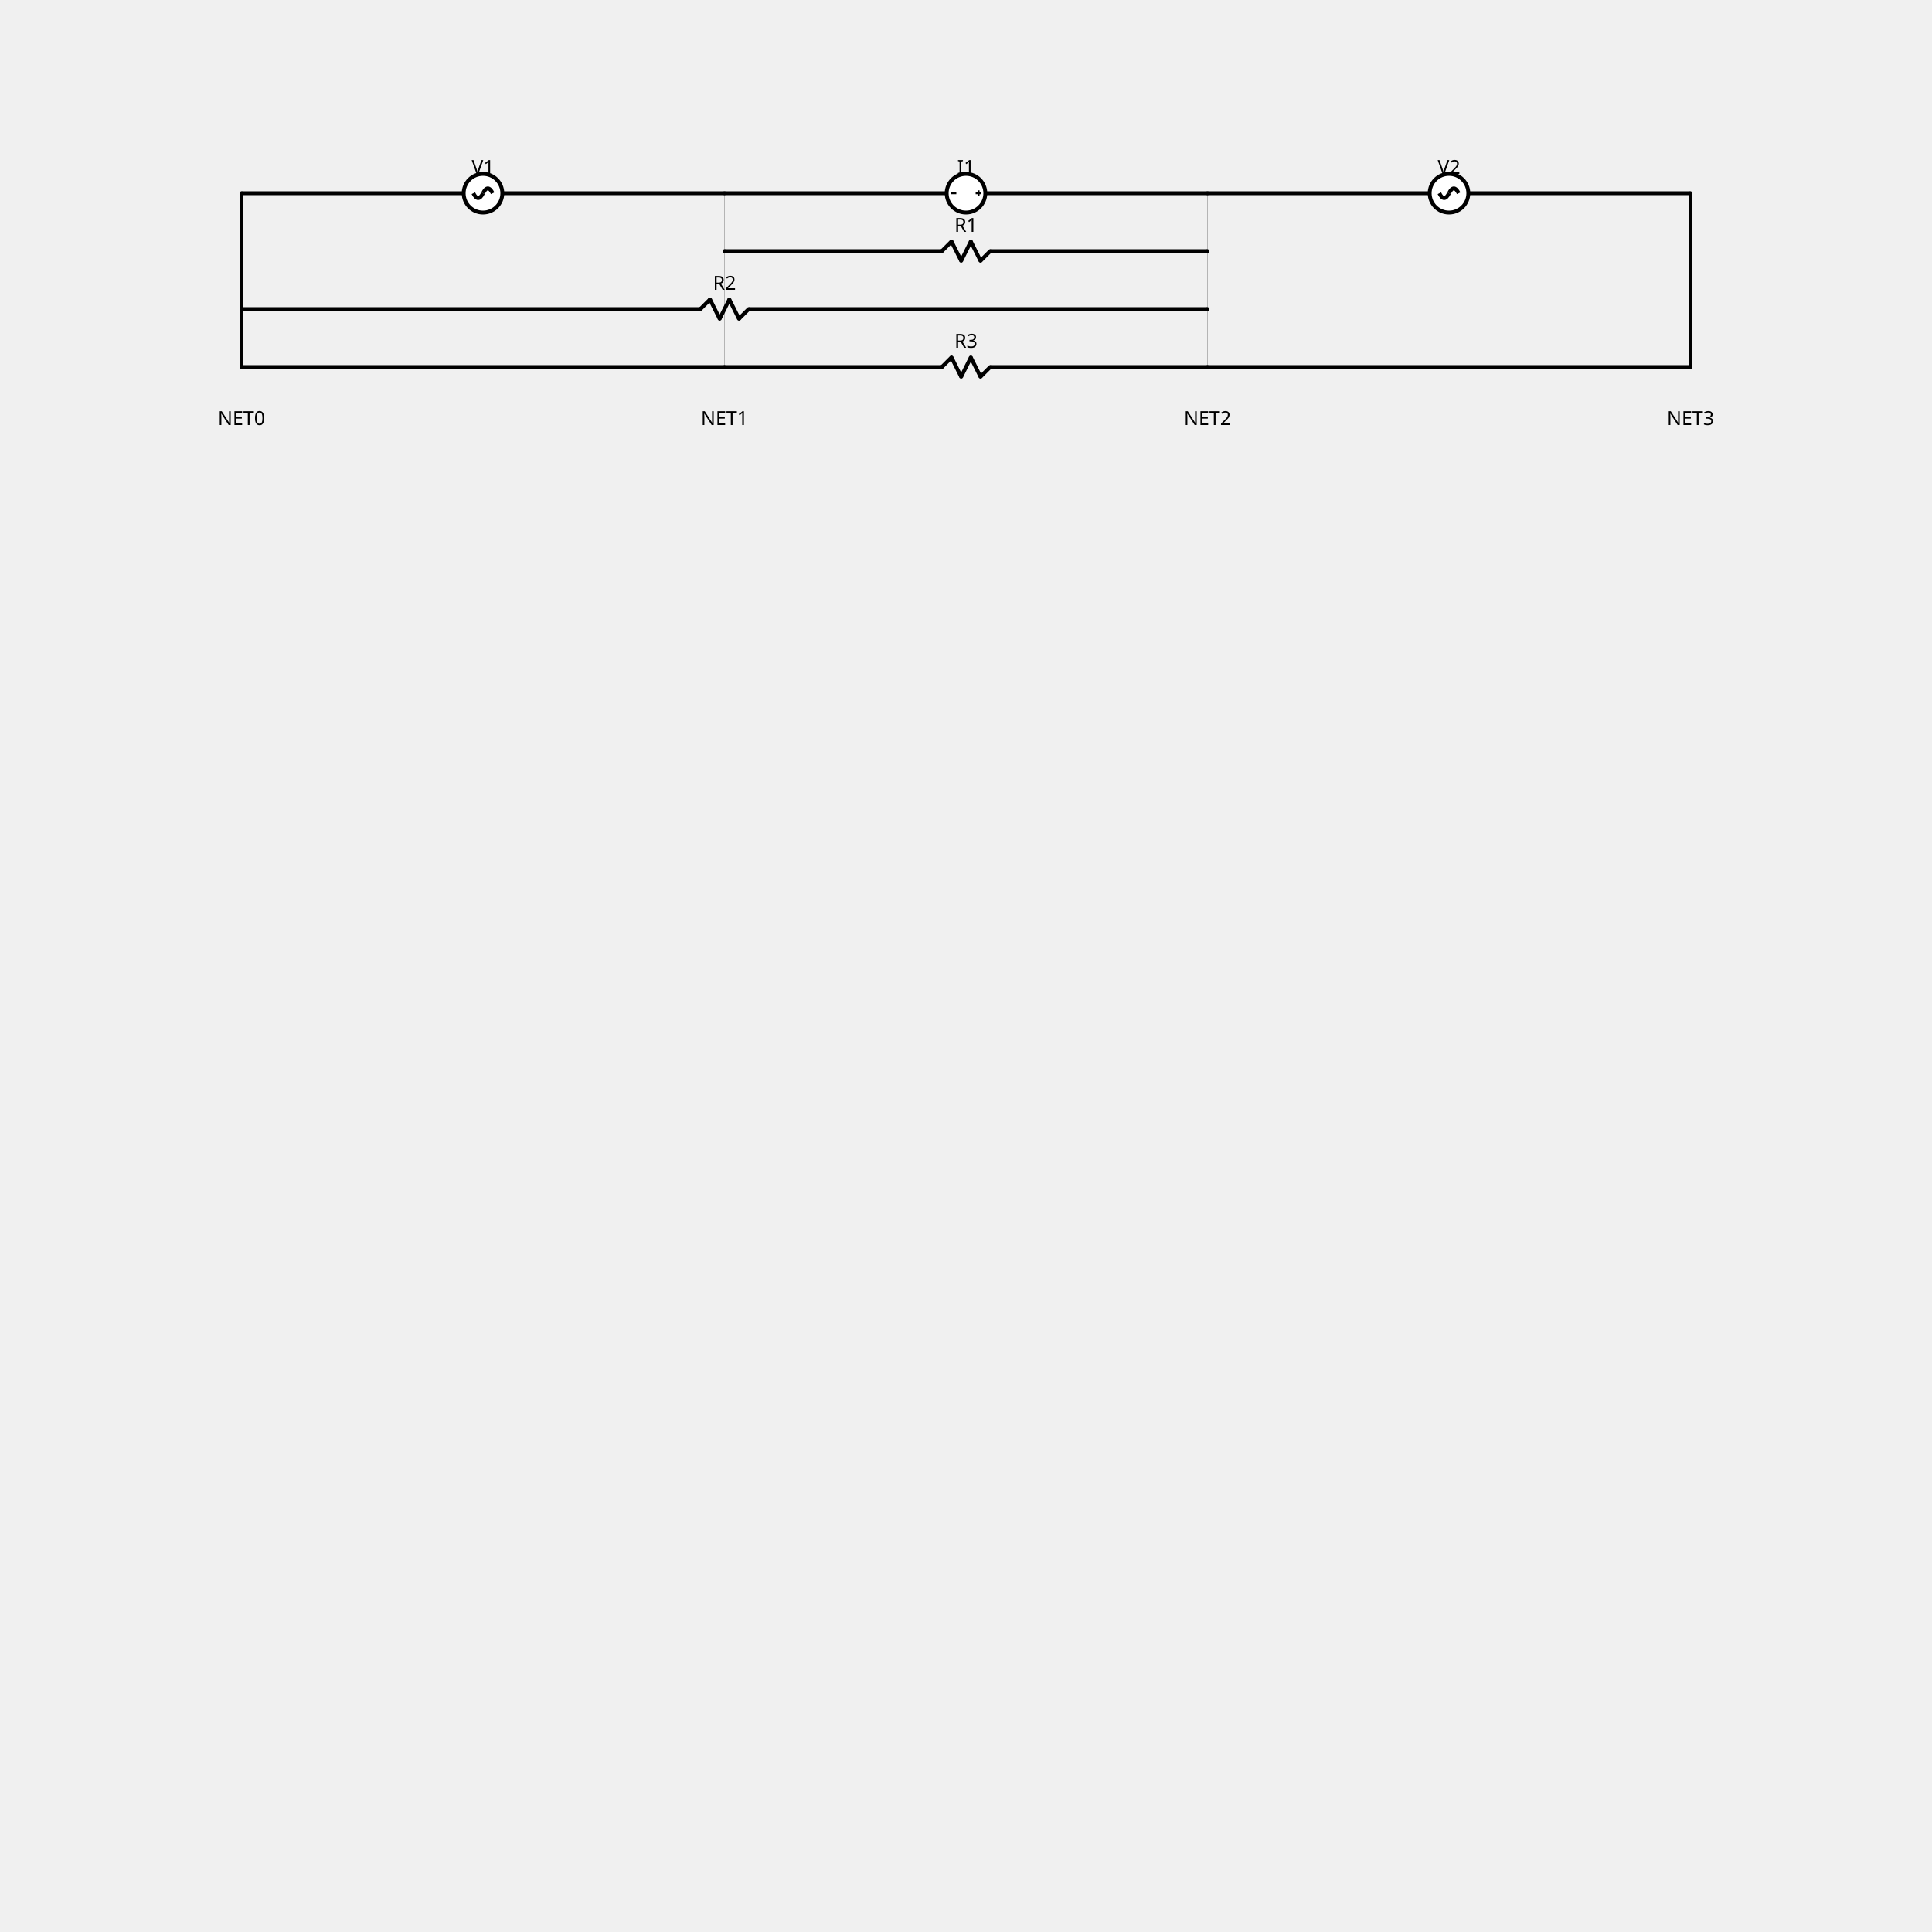
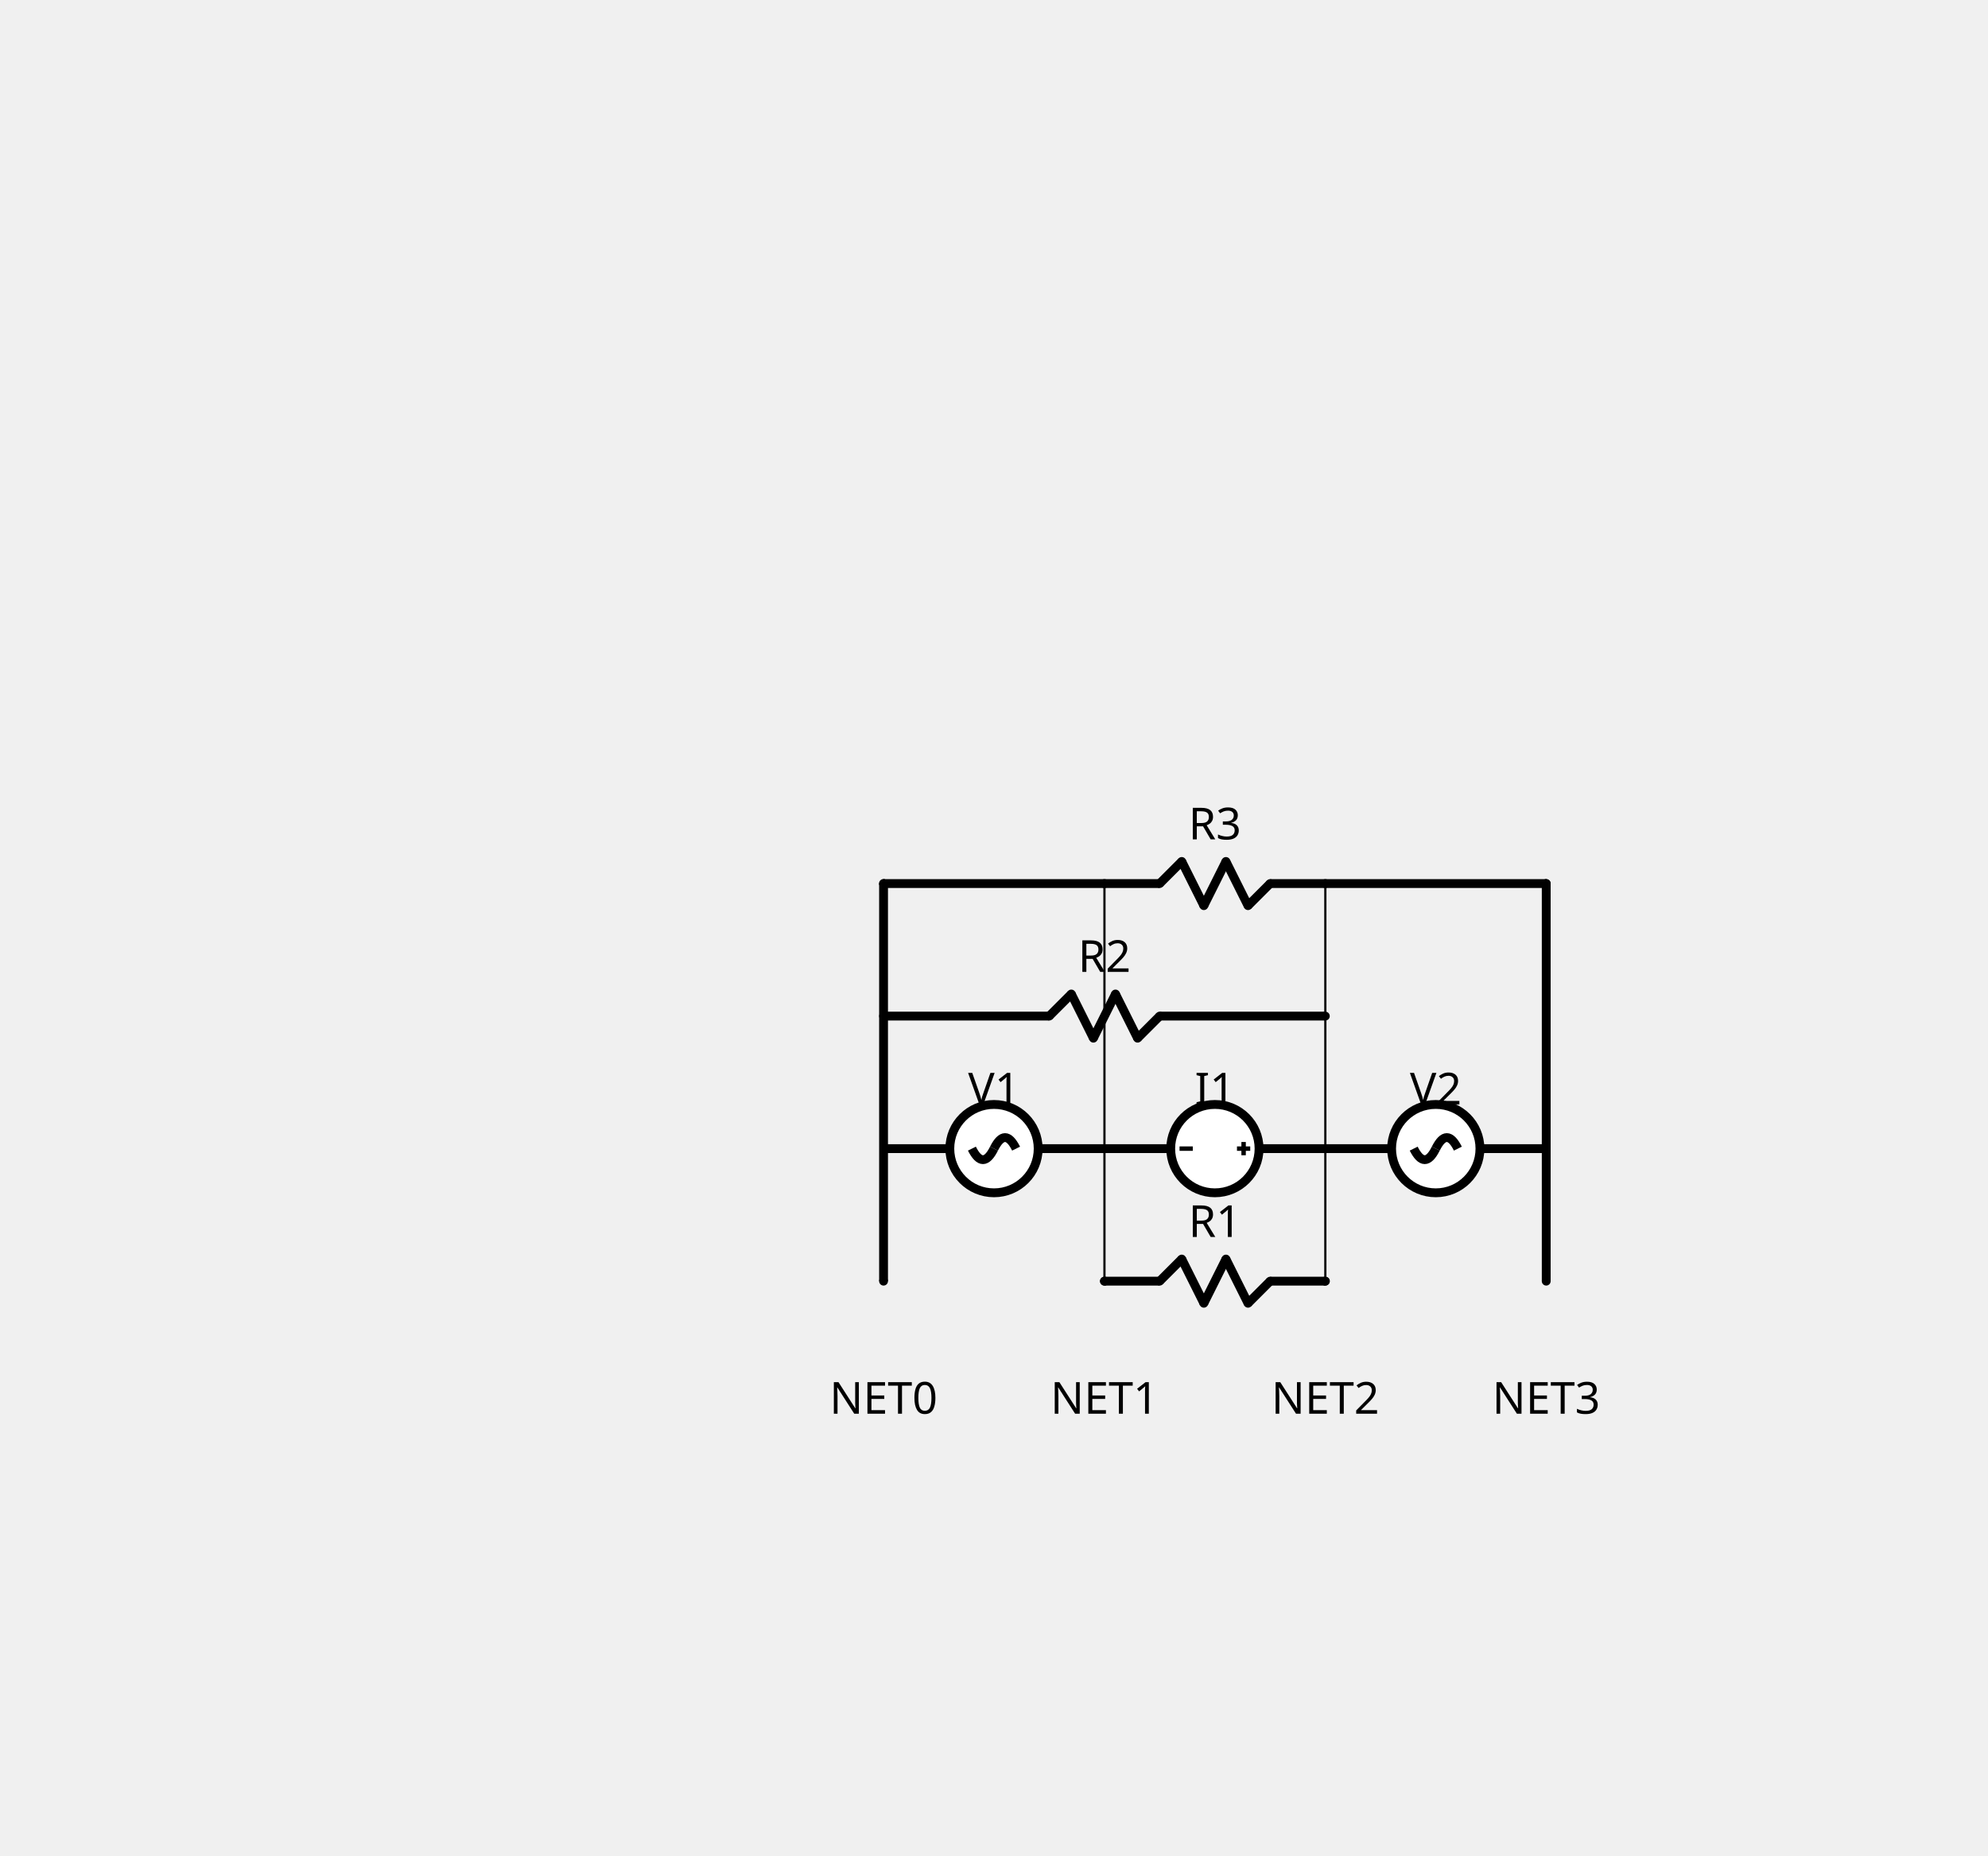
- <svg xmlns="http://www.w3.org/2000/svg" height="1000" width="1000">
-   <circle cx="250" cy="100" r="10" stroke="black" stroke-width="2" fill="white" />
-   <line x1="125" y1="100" x2="240" y2="100" style="stroke:rgb(0,0,0);stroke-width:2" />
-   <line x1="260" y1="100" x2="375" y2="100" style="stroke:rgb(0,0,0);stroke-width:2" />
-   <path d="M 250 100 q 2.5 -5 5 0" stroke="black" stroke-width="2" fill="none" />
-   <path d="M 245 100 q 2.5 5 5 0" stroke="black" stroke-width="2" fill="none" />
+ <svg xmlns="http://www.w3.org/2000/svg" height="420" width="450">
+   <circle id="pointA" cx="200" cy="200" r="1" />
+   <circle id="pointA" cx="262.5" cy="200" r="1" />
+   <line x1="200" y1="200" x2="262.5" y2="200" style="stroke:rgb(0,0,0);stroke-width:2" />
+   <circle id="pointA" cx="267.5" cy="195" r="1" />
+   <line x1="262.5" y1="200" x2="267.5" y2="195" style="stroke:rgb(0,0,0);stroke-width:2" />
+   <circle id="pointA" cx="272.5" cy="205" r="1" />
+   <line x1="267.5" y1="195" x2="272.5" y2="205" style="stroke:rgb(0,0,0);stroke-width:2" />
+   <circle id="pointA" cx="277.5" cy="195" r="1" />
+   <line x1="272.5" y1="205" x2="277.5" y2="195" style="stroke:rgb(0,0,0);stroke-width:2" />
+   <circle id="pointA" cx="282.5" cy="205" r="1" />
+   <line x1="277.5" y1="195" x2="282.5" y2="205" style="stroke:rgb(0,0,0);stroke-width:2" />
+   <circle id="pointA" cx="287.5" cy="200" r="1" />
+   <line x1="282.5" y1="205" x2="287.5" y2="200" style="stroke:rgb(0,0,0);stroke-width:2" />
+   <line x1="287.5" y1="200" x2="350" y2="200" style="stroke:rgb(0,0,0);stroke-width:2" />
+   <circle id="pointA" cx="350" cy="200" r=" 1" />
  <g font-size="10" font-family="sans-serif" fill="black" stroke="none" text-anchor="middle">
-     <text x="250" y="90">V1</text>
+     <text x="275" y="190">R3</text>
  </g>
-   <circle cx="500" cy="100" r="10" stroke="black" stroke-width="2" fill="white" />
-   <line x1="375" y1="100" x2="490" y2="100" style="stroke:rgb(0,0,0);stroke-width:2" />
-   <line x1="510" y1="100" x2="625" y2="100" style="stroke:rgb(0,0,0);stroke-width:2" />
-   <line x1="492" y1="100" x2="495" y2="100" style="stroke:rgb(0,0,0);stroke-width:1" />
-   <line x1="505" y1="100" x2="508" y2="100" style="stroke:rgb(0,0,0);stroke-width:1" />
-   <line x1="506.5" y1="98.5" x2="506.5" y2="101.5" style="stroke:rgb(0,0,0);stroke-width:1" />
+   <circle id="pointA" cx="200" cy="230" r="1" />
+   <circle id="pointA" cx="237.5" cy="230" r="1" />
+   <line x1="200" y1="230" x2="237.5" y2="230" style="stroke:rgb(0,0,0);stroke-width:2" />
+   <circle id="pointA" cx="242.5" cy="225" r="1" />
+   <line x1="237.5" y1="230" x2="242.5" y2="225" style="stroke:rgb(0,0,0);stroke-width:2" />
+   <circle id="pointA" cx="247.5" cy="235" r="1" />
+   <line x1="242.5" y1="225" x2="247.5" y2="235" style="stroke:rgb(0,0,0);stroke-width:2" />
+   <circle id="pointA" cx="252.5" cy="225" r="1" />
+   <line x1="247.5" y1="235" x2="252.5" y2="225" style="stroke:rgb(0,0,0);stroke-width:2" />
+   <circle id="pointA" cx="257.5" cy="235" r="1" />
+   <line x1="252.5" y1="225" x2="257.5" y2="235" style="stroke:rgb(0,0,0);stroke-width:2" />
+   <circle id="pointA" cx="262.5" cy="230" r="1" />
+   <line x1="257.5" y1="235" x2="262.5" y2="230" style="stroke:rgb(0,0,0);stroke-width:2" />
+   <line x1="262.5" y1="230" x2="300" y2="230" style="stroke:rgb(0,0,0);stroke-width:2" />
+   <circle id="pointA" cx="300" cy="230" r=" 1" />
  <g font-size="10" font-family="sans-serif" fill="black" stroke="none" text-anchor="middle">
-     <text x="500" y="90">I1</text>
+     <text x="250" y="220">R2</text>
  </g>
-   <circle id="pointA" cx="375" cy="130" r="1" />
-   <circle id="pointA" cx="487.5" cy="130" r="1" />
-   <line x1="375" y1="130" x2="487.5" y2="130" style="stroke:rgb(0,0,0);stroke-width:2" />
-   <circle id="pointA" cx="492.5" cy="125" r="1" />
-   <line x1="487.5" y1="130" x2="492.5" y2="125" style="stroke:rgb(0,0,0);stroke-width:2" />
-   <circle id="pointA" cx="497.5" cy="135" r="1" />
-   <line x1="492.5" y1="125" x2="497.5" y2="135" style="stroke:rgb(0,0,0);stroke-width:2" />
-   <circle id="pointA" cx="502.5" cy="125" r="1" />
-   <line x1="497.5" y1="135" x2="502.5" y2="125" style="stroke:rgb(0,0,0);stroke-width:2" />
-   <circle id="pointA" cx="507.5" cy="135" r="1" />
-   <line x1="502.5" y1="125" x2="507.5" y2="135" style="stroke:rgb(0,0,0);stroke-width:2" />
-   <circle id="pointA" cx="512.5" cy="130" r="1" />
-   <line x1="507.5" y1="135" x2="512.5" y2="130" style="stroke:rgb(0,0,0);stroke-width:2" />
-   <line x1="512.5" y1="130" x2="625" y2="130" style="stroke:rgb(0,0,0);stroke-width:2" />
-   <circle id="pointA" cx="625" cy="130" r=" 1" />
+   <circle cx="225" cy="260" r="10" stroke="black" stroke-width="2" fill="white" />
+   <line x1="200" y1="260" x2="215" y2="260" style="stroke:rgb(0,0,0);stroke-width:2" />
+   <line x1="235" y1="260" x2="250" y2="260" style="stroke:rgb(0,0,0);stroke-width:2" />
+   <path d="M 225 260 q 2.5 -5 5 0" stroke="black" stroke-width="2" fill="none" />
+   <path d="M 220 260 q 2.5 5 5 0" stroke="black" stroke-width="2" fill="none" />
  <g font-size="10" font-family="sans-serif" fill="black" stroke="none" text-anchor="middle">
-     <text x="500" y="120">R1</text>
+     <text x="225" y="250">V1</text>
  </g>
-   <circle cx="750" cy="100" r="10" stroke="black" stroke-width="2" fill="white" />
-   <line x1="625" y1="100" x2="740" y2="100" style="stroke:rgb(0,0,0);stroke-width:2" />
-   <line x1="760" y1="100" x2="875" y2="100" style="stroke:rgb(0,0,0);stroke-width:2" />
-   <path d="M 750 100 q 2.5 -5 5 0" stroke="black" stroke-width="2" fill="none" />
-   <path d="M 745 100 q 2.5 5 5 0" stroke="black" stroke-width="2" fill="none" />
+   <circle cx="275" cy="260" r="10" stroke="black" stroke-width="2" fill="white" />
+   <line x1="250" y1="260" x2="265" y2="260" style="stroke:rgb(0,0,0);stroke-width:2" />
+   <line x1="285" y1="260" x2="300" y2="260" style="stroke:rgb(0,0,0);stroke-width:2" />
+   <line x1="267" y1="260" x2="270" y2="260" style="stroke:rgb(0,0,0);stroke-width:1" />
+   <line x1="280" y1="260" x2="283" y2="260" style="stroke:rgb(0,0,0);stroke-width:1" />
+   <line x1="281.5" y1="258.5" x2="281.5" y2="261.5" style="stroke:rgb(0,0,0);stroke-width:1" />
  <g font-size="10" font-family="sans-serif" fill="black" stroke="none" text-anchor="middle">
-     <text x="750" y="90">V2</text>
+     <text x="275" y="250">I1</text>
  </g>
-   <circle id="pointA" cx="125" cy="160" r="1" />
-   <circle id="pointA" cx="362.5" cy="160" r="1" />
-   <line x1="125" y1="160" x2="362.5" y2="160" style="stroke:rgb(0,0,0);stroke-width:2" />
-   <circle id="pointA" cx="367.5" cy="155" r="1" />
-   <line x1="362.5" y1="160" x2="367.5" y2="155" style="stroke:rgb(0,0,0);stroke-width:2" />
-   <circle id="pointA" cx="372.5" cy="165" r="1" />
-   <line x1="367.5" y1="155" x2="372.5" y2="165" style="stroke:rgb(0,0,0);stroke-width:2" />
-   <circle id="pointA" cx="377.5" cy="155" r="1" />
-   <line x1="372.5" y1="165" x2="377.5" y2="155" style="stroke:rgb(0,0,0);stroke-width:2" />
-   <circle id="pointA" cx="382.5" cy="165" r="1" />
-   <line x1="377.5" y1="155" x2="382.5" y2="165" style="stroke:rgb(0,0,0);stroke-width:2" />
-   <circle id="pointA" cx="387.5" cy="160" r="1" />
-   <line x1="382.5" y1="165" x2="387.5" y2="160" style="stroke:rgb(0,0,0);stroke-width:2" />
-   <line x1="387.5" y1="160" x2="625" y2="160" style="stroke:rgb(0,0,0);stroke-width:2" />
-   <circle id="pointA" cx="625" cy="160" r=" 1" />
+   <circle id="pointA" cx="250" cy="290" r="1" />
+   <circle id="pointA" cx="262.5" cy="290" r="1" />
+   <line x1="250" y1="290" x2="262.5" y2="290" style="stroke:rgb(0,0,0);stroke-width:2" />
+   <circle id="pointA" cx="267.5" cy="285" r="1" />
+   <line x1="262.5" y1="290" x2="267.5" y2="285" style="stroke:rgb(0,0,0);stroke-width:2" />
+   <circle id="pointA" cx="272.5" cy="295" r="1" />
+   <line x1="267.5" y1="285" x2="272.5" y2="295" style="stroke:rgb(0,0,0);stroke-width:2" />
+   <circle id="pointA" cx="277.5" cy="285" r="1" />
+   <line x1="272.5" y1="295" x2="277.5" y2="285" style="stroke:rgb(0,0,0);stroke-width:2" />
+   <circle id="pointA" cx="282.5" cy="295" r="1" />
+   <line x1="277.5" y1="285" x2="282.5" y2="295" style="stroke:rgb(0,0,0);stroke-width:2" />
+   <circle id="pointA" cx="287.5" cy="290" r="1" />
+   <line x1="282.5" y1="295" x2="287.5" y2="290" style="stroke:rgb(0,0,0);stroke-width:2" />
+   <line x1="287.5" y1="290" x2="300" y2="290" style="stroke:rgb(0,0,0);stroke-width:2" />
+   <circle id="pointA" cx="300" cy="290" r=" 1" />
  <g font-size="10" font-family="sans-serif" fill="black" stroke="none" text-anchor="middle">
-     <text x="375" y="150">R2</text>
+     <text x="275" y="280">R1</text>
  </g>
-   <circle id="pointA" cx="125" cy="190" r="1" />
-   <circle id="pointA" cx="487.5" cy="190" r="1" />
-   <line x1="125" y1="190" x2="487.5" y2="190" style="stroke:rgb(0,0,0);stroke-width:2" />
-   <circle id="pointA" cx="492.5" cy="185" r="1" />
-   <line x1="487.5" y1="190" x2="492.5" y2="185" style="stroke:rgb(0,0,0);stroke-width:2" />
-   <circle id="pointA" cx="497.5" cy="195" r="1" />
-   <line x1="492.5" y1="185" x2="497.5" y2="195" style="stroke:rgb(0,0,0);stroke-width:2" />
-   <circle id="pointA" cx="502.5" cy="185" r="1" />
-   <line x1="497.5" y1="195" x2="502.5" y2="185" style="stroke:rgb(0,0,0);stroke-width:2" />
-   <circle id="pointA" cx="507.5" cy="195" r="1" />
-   <line x1="502.5" y1="185" x2="507.5" y2="195" style="stroke:rgb(0,0,0);stroke-width:2" />
-   <circle id="pointA" cx="512.5" cy="190" r="1" />
-   <line x1="507.5" y1="195" x2="512.5" y2="190" style="stroke:rgb(0,0,0);stroke-width:2" />
-   <line x1="512.5" y1="190" x2="875" y2="190" style="stroke:rgb(0,0,0);stroke-width:2" />
-   <circle id="pointA" cx="875" cy="190" r=" 1" />
+   <circle cx="325" cy="260" r="10" stroke="black" stroke-width="2" fill="white" />
+   <line x1="300" y1="260" x2="315" y2="260" style="stroke:rgb(0,0,0);stroke-width:2" />
+   <line x1="335" y1="260" x2="350" y2="260" style="stroke:rgb(0,0,0);stroke-width:2" />
+   <path d="M 325 260 q 2.5 -5 5 0" stroke="black" stroke-width="2" fill="none" />
+   <path d="M 320 260 q 2.5 5 5 0" stroke="black" stroke-width="2" fill="none" />
  <g font-size="10" font-family="sans-serif" fill="black" stroke="none" text-anchor="middle">
-     <text x="500" y="180">R3</text>
+     <text x="325" y="250">V2</text>
  </g>
-   <line x1="125" y1="100" x2="125" y2="190" style="stroke:rgb(0,0,0);stroke-width:2" />
-   <circle id="pointA" cx="125" cy="100" r="1" />
-   <circle id="pointA" cx="125" cy="190" r="1" />
+   <line x1="200" y1="200" x2="200" y2="290" style="stroke:rgb(0,0,0);stroke-width:2" />
+   <circle id="pointA" cx="200" cy="200" r="1" />
+   <circle id="pointA" cx="200" cy="290" r="1" />
  <g font-size="10" font-family="sans-serif" fill="black" stroke="none" text-anchor="middle">
-     <text x="125" y="220">NET0</text>
+     <text x="200" y="320">NET0</text>
  </g>
-   <line x1="375" y1="100" x2="375" y2="190" style="stroke:rgb(0,0,0);stroke-width:0.1" />
-   <circle id="pointA" cx="375" cy="100" r="1" />
-   <circle id="pointA" cx="375" cy="190" r="1" />
+   <line x1="250" y1="200" x2="250" y2="290" style="stroke:rgb(0,0,0);stroke-width:0.5" />
+   <circle id="pointA" cx="250" cy="200" r="1" />
+   <circle id="pointA" cx="250" cy="290" r="1" />
  <g font-size="10" font-family="sans-serif" fill="black" stroke="none" text-anchor="middle">
-     <text x="375" y="220">NET1</text>
+     <text x="250" y="320">NET1</text>
  </g>
-   <line x1="625" y1="100" x2="625" y2="190" style="stroke:rgb(0,0,0);stroke-width:0.1" />
-   <circle id="pointA" cx="625" cy="100" r="1" />
-   <circle id="pointA" cx="625" cy="190" r="1" />
+   <line x1="300" y1="200" x2="300" y2="290" style="stroke:rgb(0,0,0);stroke-width:0.5" />
+   <circle id="pointA" cx="300" cy="200" r="1" />
+   <circle id="pointA" cx="300" cy="290" r="1" />
  <g font-size="10" font-family="sans-serif" fill="black" stroke="none" text-anchor="middle">
-     <text x="625" y="220">NET2</text>
+     <text x="300" y="320">NET2</text>
  </g>
-   <line x1="875" y1="100" x2="875" y2="190" style="stroke:rgb(0,0,0);stroke-width:2" />
-   <circle id="pointA" cx="875" cy="100" r="1" />
-   <circle id="pointA" cx="875" cy="190" r="1" />
+   <line x1="350" y1="200" x2="350" y2="290" style="stroke:rgb(0,0,0);stroke-width:2" />
+   <circle id="pointA" cx="350" cy="200" r="1" />
+   <circle id="pointA" cx="350" cy="290" r="1" />
  <g font-size="10" font-family="sans-serif" fill="black" stroke="none" text-anchor="middle">
-     <text x="875" y="220">NET3</text>
+     <text x="350" y="320">NET3</text>
  </g>
</svg>
